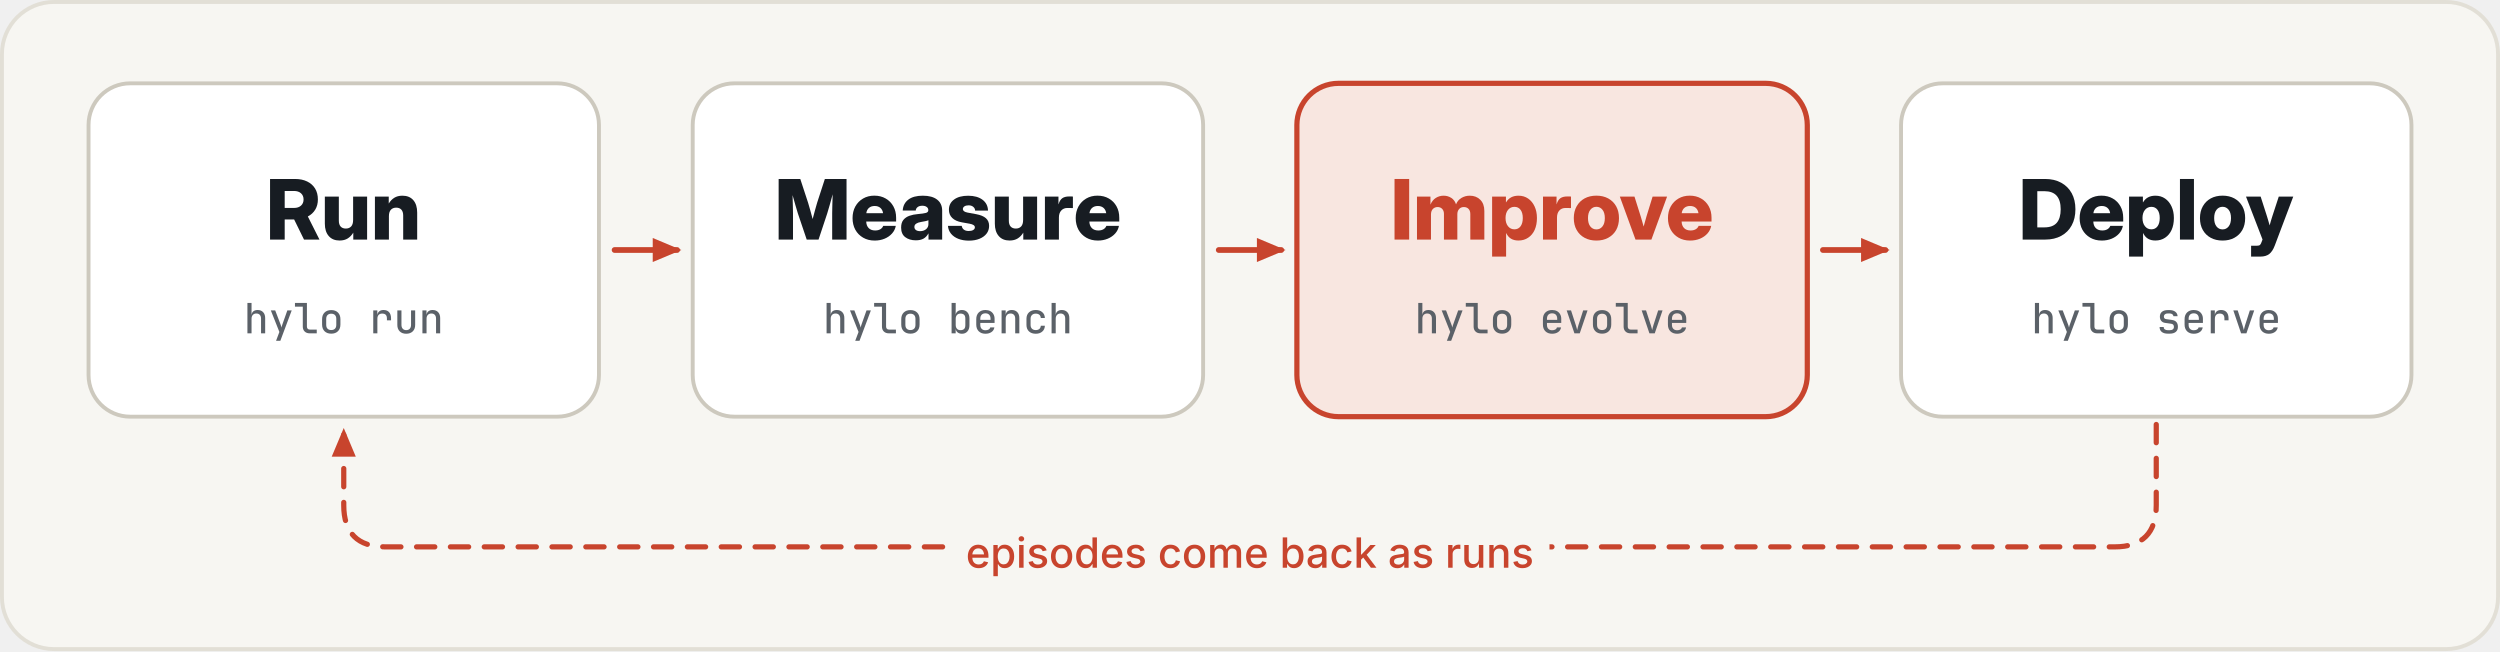
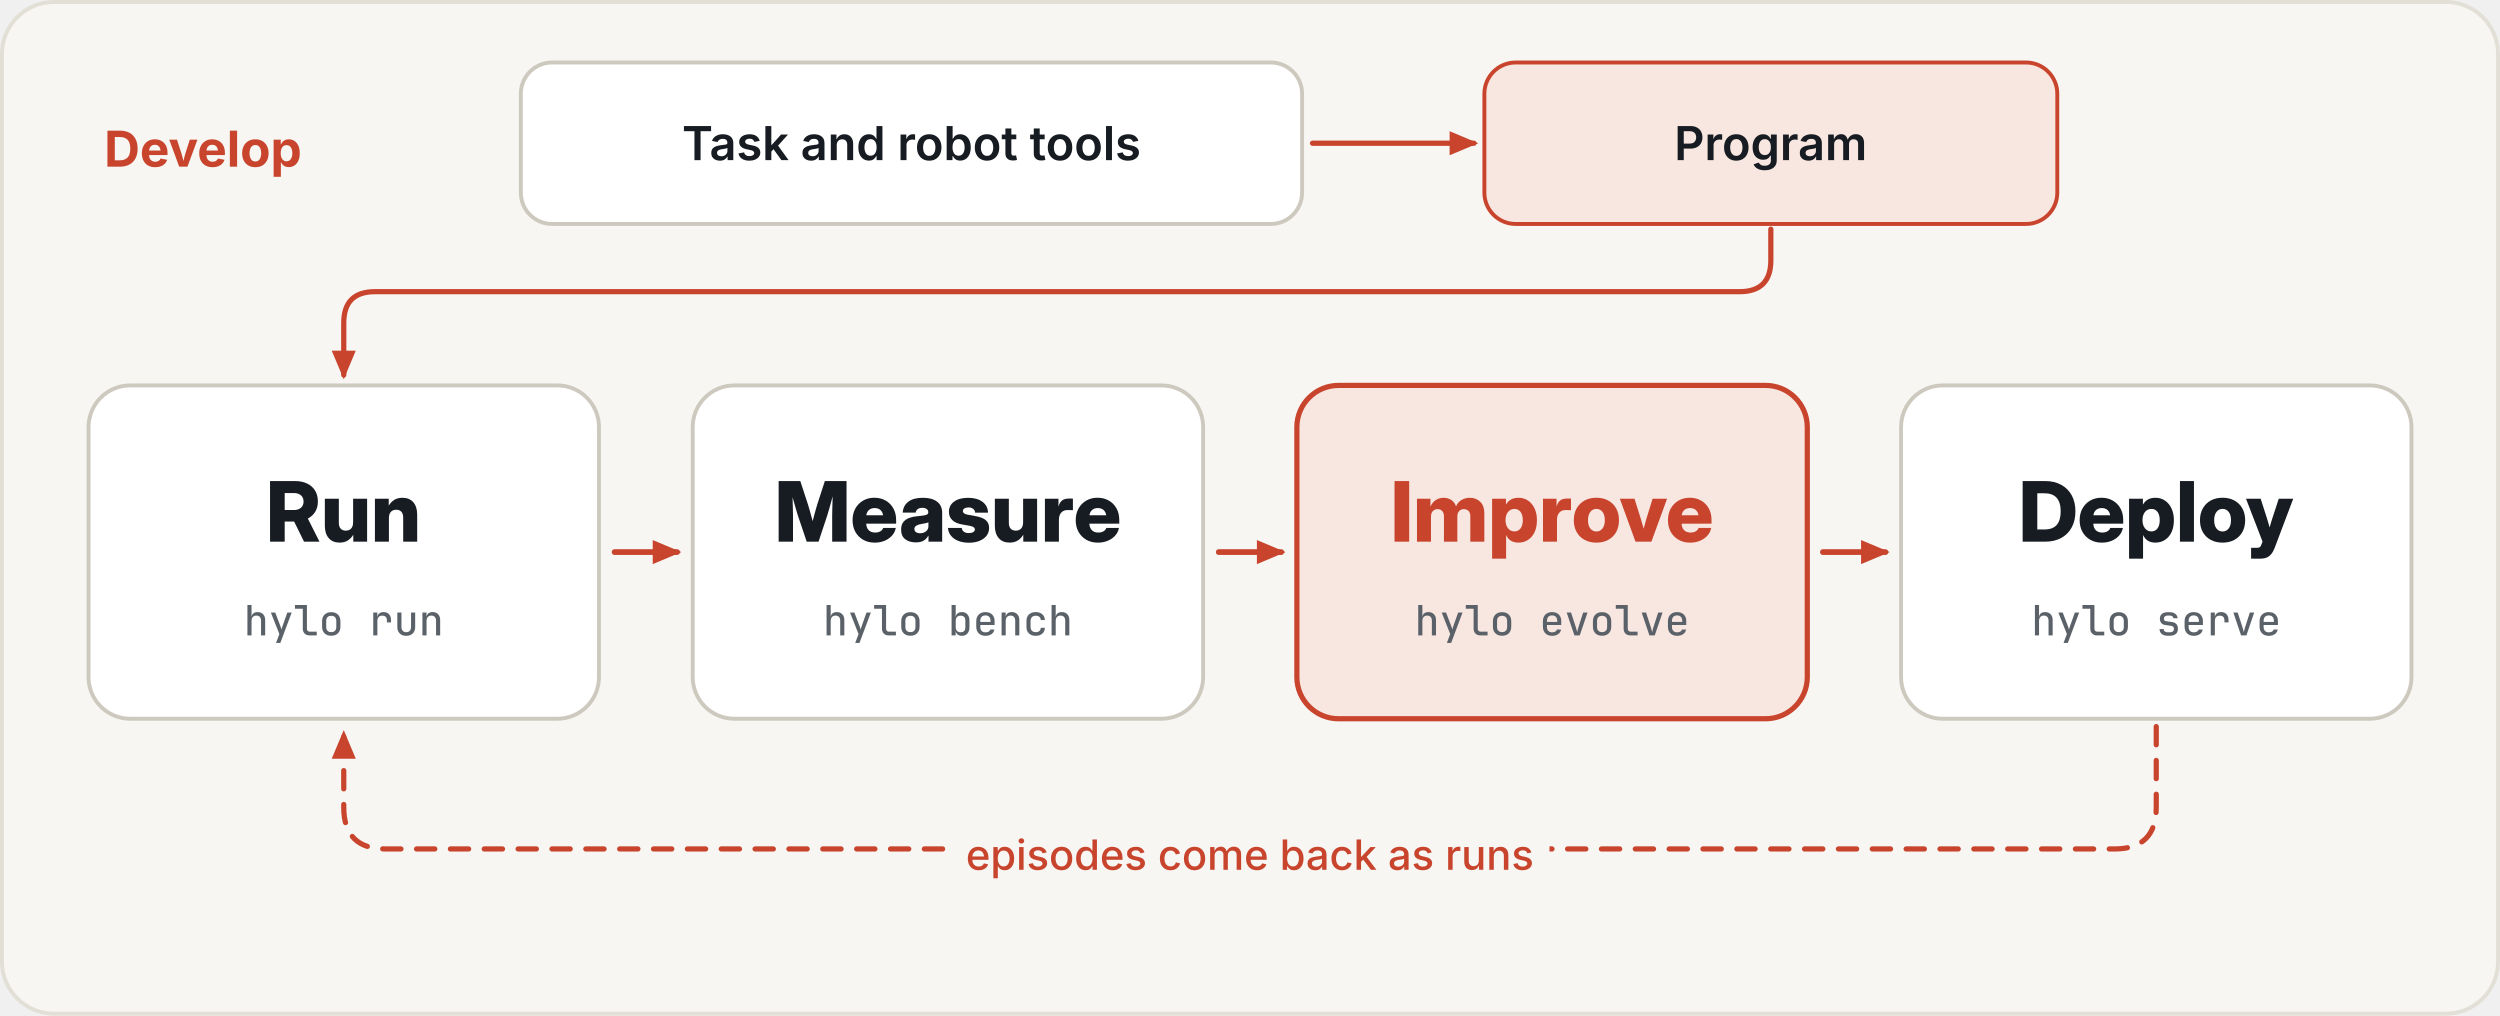
- <svg xmlns="http://www.w3.org/2000/svg" viewBox="0 0 960 250" width="960" height="250" role="img" aria-labelledby="t d">
+ <svg xmlns="http://www.w3.org/2000/svg" viewBox="0 0 960 390" width="960" height="390" role="img" aria-labelledby="t d">
  <defs>
+     <path id="b614" d="M633 -22Q462 -22 338 48Q214 118 148 247Q81 376 81 553Q81 726 148 856Q214 986 334 1059Q455 1132 618 1132Q764 1132 883 1070Q1002 1008 1072 882Q1143 756 1143 565V481H378Q383 344 454 274Q525 204 638 204Q717 204 774 238Q830 271 854 336L1126 285Q1085 146 956 62Q828 -22 633 -22ZM380 669H854Q843 778 784 842Q725 906 621 906Q513 906 451 840Q389 773 380 669Z" />
+     <path id="b736" d="M428 1490V0H128V1490Z" />
+     <path id="b790" d="M628 -22Q460 -22 337 50Q214 123 148 252Q81 382 81 554Q81 727 148 857Q214 987 337 1060Q460 1132 628 1132Q796 1132 919 1060Q1042 987 1108 857Q1175 727 1175 554Q1175 382 1108 252Q1042 123 919 50Q796 -22 628 -22ZM628 214Q748 214 809 311Q870 408 870 555Q870 703 809 800Q748 896 628 896Q508 896 448 800Q387 703 387 555Q387 408 448 311Q508 214 628 214Z" />
+     <path id="b84" d="M659 0H135V1490H664Q888 1490 1050 1400Q1211 1311 1298 1144Q1385 978 1385 746Q1385 513 1298 346Q1211 179 1048 90Q885 0 659 0ZM440 263H644Q859 263 970 379Q1081 495 1081 746Q1081 996 970 1112Q860 1227 646 1227H440Z" />
+     <path id="b843" d="M128 -418V1118H423V930H437Q457 974 496 1021Q534 1068 598 1100Q661 1132 756 1132Q880 1132 983 1068Q1086 1004 1148 876Q1209 748 1209 557Q1209 371 1149 242Q1089 114 986 48Q883 -19 754 -19Q663 -19 600 12Q537 43 498 88Q458 134 437 179H428V-418ZM662 222Q779 222 840 316Q902 410 902 558Q902 705 841 798Q780 892 662 892Q546 892 484 801Q421 710 421 558Q421 406 484 314Q547 222 662 222Z" />
+     <path id="b980" d="M443 0 31 1118H350L538 538Q561 463 580 387Q600 311 618 233Q635 311 654 386Q672 462 696 538L882 1118H1197L784 0Z" />
    <path id="dx197" d="M456 1490V0H96V1490Z" />
    <path id="dx292" d="M96 0V1490H628L820 905Q842 834 873 722Q904 610 932 505Q960 610 990 722Q1021 834 1042 905L1232 1490H1765V0H1412V645Q1412 721 1416 850Q1421 980 1424 1113Q1387 978 1351 849Q1315 720 1291 645L1077 0H786L568 645Q545 717 510 840Q475 962 438 1093Q441 965 445 842Q449 718 449 645V0Z" />
    <path id="dx384" d="M96 0V1490H710Q883 1490 1009 1428Q1135 1367 1204 1254Q1272 1141 1272 986Q1272 843 1207 736Q1142 629 1025 568L1311 0H931L688 495H456V0ZM456 778H686Q794 778 857 835Q920 892 920 986Q920 1081 857 1138Q794 1195 685 1195H456Z" />
    <path id="dx507" d="M419 -18Q260 -18 158 60Q57 137 57 295Q57 414 112 483Q168 552 261 585Q354 618 467 627Q609 639 667 656Q725 673 725 721V726Q725 773 686 802Q646 832 578 832Q506 832 464 800Q421 768 416 714H96Q107 886 234 982Q360 1079 590 1079Q820 1079 943 982Q1066 886 1066 711V0H730V148H726Q679 63 605 22Q531 -18 419 -18ZM524 207Q610 207 669 254Q728 302 728 380V476Q701 463 653 453Q605 443 541 432Q472 421 428 392Q383 363 383 311Q383 262 422 234Q461 207 524 207Z" />
    <path id="dx614" d="M596 -24Q434 -24 312 47Q189 118 120 242Q52 367 52 528Q52 689 120 814Q189 938 310 1009Q431 1080 587 1080Q746 1080 866 1010Q987 941 1055 818Q1123 696 1123 536V443H388Q391 342 448 283Q506 224 608 224Q684 224 736 255Q787 286 806 338H1115Q1096 232 1023 150Q950 68 840 22Q729 -24 596 -24ZM390 649H802Q790 732 736 779Q682 826 596 826Q509 826 455 779Q401 732 390 649Z" />
    <path id="dx736" d="M440 1490V0H96V1490Z" />
    <path id="dx766" d="M96 0V1056H427V858Q473 971 560 1025Q647 1079 750 1079Q856 1079 940 1024Q1023 970 1056 866Q1096 969 1189 1024Q1282 1079 1395 1079Q1551 1079 1652 979Q1752 879 1752 703V0H1407V627Q1407 711 1362 756Q1318 800 1248 800Q1175 800 1132 751Q1088 702 1088 622V0H759V631Q759 708 716 754Q673 800 603 800Q533 800 486 752Q440 703 440 615V0Z" />
    <path id="dx773" d="M440 574V0H96V1056H436V885Q489 975 571 1027Q653 1079 772 1079Q944 1079 1040 969Q1135 859 1135 664V0H791V592Q791 686 746 736Q701 785 619 785Q538 785 489 734Q440 682 440 574Z" />
    <path id="dx790" d="M608 -24Q442 -24 317 44Q192 112 122 236Q52 360 52 528Q52 694 122 818Q192 943 317 1012Q442 1080 608 1080Q773 1080 898 1012Q1024 943 1094 818Q1163 694 1163 528Q1163 360 1094 236Q1024 113 898 44Q773 -24 608 -24ZM608 250Q698 250 756 322Q815 394 815 528Q815 662 756 734Q698 806 608 806Q518 806 460 734Q401 662 401 528Q401 394 459 322Q517 250 608 250Z" />
    <path id="dx84" d="M649 0H96V1490H649Q876 1490 1043 1398Q1210 1307 1302 1140Q1393 973 1393 745Q1393 517 1302 350Q1212 183 1045 92Q878 0 649 0ZM456 300H631Q836 300 934 412Q1031 525 1031 745Q1031 965 932 1078Q833 1190 627 1190H456Z" />
    <path id="dx843" d="M96 -418V1056H436V918H441Q536 1079 745 1079Q879 1079 981 1009Q1083 939 1140 815Q1198 691 1198 530Q1198 363 1142 238Q1085 114 982 46Q880 -23 742 -23Q528 -23 444 157H440V-418ZM645 252Q740 252 795 326Q850 400 850 530Q850 659 795 732Q740 805 645 805Q548 805 487 730Q426 655 426 530Q426 403 487 328Q548 252 645 252Z" />
    <path id="dx852" d="M96 0V1056H429V870H432Q461 971 522 1016Q584 1060 690 1060Q718 1060 740 1060Q763 1059 784 1058V774Q765 775 725 776Q685 777 648 777Q555 777 498 715Q440 653 440 541V0Z" />
    <path id="dx871" d="M562 -26Q416 -26 303 18Q190 62 122 144Q55 226 46 338H385Q393 279 437 245Q481 211 557 211Q628 211 668 236Q708 261 708 301Q708 367 580 390L389 424Q233 452 152 531Q70 610 70 735Q70 891 196 984Q322 1078 543 1078Q764 1078 895 980Q1026 882 1031 713H714Q713 768 668 805Q624 842 555 842Q488 842 450 816Q413 790 413 751Q413 686 527 664L739 625Q902 595 980 525Q1058 455 1058 337Q1058 229 996 147Q933 65 822 20Q710 -26 562 -26Z" />
    <path id="dx915" d="M459 -23Q287 -23 192 87Q96 197 96 392V1056H440V464Q440 370 485 320Q530 271 612 271Q693 271 742 322Q791 374 791 482V1056H1135V0H795V171Q742 81 660 29Q578 -23 459 -23Z" />
    <path id="dx980" d="M389 0 4 1056H364L517 570Q536 507 554 444Q572 382 589 320Q606 382 624 444Q641 507 659 570L809 1056H1165L780 0Z" />
    <path id="dx998" d="M129 -418V-151H275Q329 -151 351 -128Q373 -104 392 -46L410 2L4 1056H364L520 570Q537 515 553 460Q569 405 585 349Q600 405 616 460Q633 515 650 570L809 1056H1165L710 -149Q656 -292 574 -355Q493 -418 360 -418Z" />
    <path id="m507" d="M461 -25Q354 -25 268 14Q183 54 133 130Q83 206 83 316Q83 411 120 472Q157 534 219 570Q281 605 358 623Q434 641 513 650Q661 667 728 680Q795 692 795 751V757Q795 850 740 902Q686 953 581 953Q471 953 408 905Q345 857 322 800L115 854Q153 954 224 1015Q295 1076 386 1104Q478 1132 578 1132Q645 1132 721 1116Q797 1100 864 1058Q931 1017 973 940Q1015 863 1015 742V0H802V153H791Q758 87 678 31Q597 -25 461 -25ZM510 152Q599 152 663 188Q727 223 762 280Q796 337 796 403V546Q780 530 728 518Q675 507 617 499Q559 491 525 487Q432 474 366 436Q299 399 299 313Q299 233 358 192Q418 152 510 152Z" />
    <path id="m578" d="M703 -22Q601 -22 537 12Q473 47 436 93Q400 139 380 175H362V0H148V1490H368V936H380Q399 970 434 1016Q470 1063 534 1098Q598 1132 703 1132Q837 1132 942 1064Q1048 996 1109 867Q1170 738 1170 556Q1170 376 1110 246Q1050 116 944 47Q839 -22 703 -22ZM654 165Q750 165 814 217Q879 269 912 358Q945 447 945 558Q945 668 912 756Q880 843 816 894Q751 945 654 945Q512 945 438 838Q364 732 364 558Q364 383 439 274Q514 165 654 165Z" />
    <path id="m586" d="M618 -23Q460 -23 343 49Q226 121 161 250Q96 380 96 553Q96 727 161 858Q226 988 343 1060Q460 1132 618 1132Q792 1132 918 1044Q1045 957 1086 802L877 752Q854 839 788 892Q721 946 619 946Q518 946 452 893Q385 840 352 750Q320 661 320 553Q320 446 352 358Q385 269 452 216Q518 163 619 163Q723 163 791 218Q859 274 881 365L1089 315Q1048 157 921 67Q794 -23 618 -23Z" />
    <path id="m597" d="M564 -22Q428 -22 322 47Q217 116 156 246Q96 376 96 556Q96 738 157 867Q218 996 324 1064Q429 1132 564 1132Q668 1132 732 1098Q796 1063 832 1016Q867 970 886 936H898V1490H1118V0H904V175H886Q866 139 830 93Q793 47 729 12Q665 -22 564 -22ZM612 165Q752 165 827 274Q902 383 902 558Q902 732 828 838Q754 945 612 945Q515 945 450 894Q386 843 354 756Q321 668 321 558Q321 447 354 358Q387 269 452 217Q517 165 612 165Z" />
    <path id="m614" d="M630 -23Q465 -23 345 48Q225 119 160 248Q96 377 96 551Q96 723 160 854Q223 985 339 1058Q455 1132 611 1132Q738 1132 852 1076Q967 1019 1038 896Q1110 772 1110 570V492H317Q323 330 409 244Q495 159 632 159Q724 159 790 199Q857 239 886 317L1093 268Q1053 137 931 57Q809 -23 630 -23ZM318 656H892Q880 788 810 869Q739 950 612 950Q480 950 404 864Q327 777 318 656Z" />
    <path id="m689" d="M148 0V1118H368V0ZM259 1289Q202 1289 162 1327Q121 1365 121 1419Q121 1474 162 1512Q202 1550 259 1550Q316 1550 357 1512Q398 1474 398 1419Q398 1365 357 1327Q316 1289 259 1289Z" />
    <path id="m727" d="M148 0V1490H368V646H388L829 1118H1093L643 636L1124 0H852L475 501L368 394V0Z" />
    <path id="m766" d="M148 0V1118H357L362 909Q405 1025 491 1081Q577 1137 677 1137Q786 1137 858 1075Q930 1013 963 902Q1005 1015 1102 1076Q1198 1137 1317 1137Q1416 1137 1496 1094Q1576 1051 1624 966Q1671 881 1671 754V0H1451V732Q1451 844 1388 894Q1326 944 1241 944Q1137 944 1078 880Q1018 816 1018 716V0H801V746Q801 836 744 890Q686 944 597 944Q505 944 436 880Q368 817 368 695V0Z" />
    <path id="m773" d="M368 662V0H148V1118H358L359 903Q411 1021 498 1076Q586 1132 704 1132Q875 1132 980 1024Q1084 917 1084 710V0H864V683Q864 804 801 872Q738 940 628 940Q516 940 442 868Q368 795 368 662Z" />
    <path id="m790" d="M618 -23Q461 -23 344 49Q226 121 161 250Q96 380 96 553Q96 727 161 858Q226 988 344 1060Q461 1132 618 1132Q776 1132 894 1060Q1011 988 1076 858Q1141 727 1141 553Q1141 380 1076 250Q1011 121 894 49Q776 -23 618 -23ZM618 163Q720 163 786 216Q853 270 886 358Q918 447 918 553Q918 660 886 750Q853 839 786 892Q720 946 618 946Q517 946 451 892Q385 839 352 750Q320 660 320 553Q320 447 352 358Q385 270 451 216Q517 163 618 163Z" />
    <path id="m843" d="M148 -418V1118H362V936H380Q399 970 434 1016Q470 1063 534 1098Q598 1132 703 1132Q837 1132 942 1064Q1048 996 1109 867Q1170 738 1170 556Q1170 376 1110 246Q1050 116 944 47Q839 -22 703 -22Q601 -22 537 12Q473 47 436 93Q400 139 380 175H368V-418ZM654 165Q750 165 814 217Q879 269 912 358Q945 447 945 558Q945 668 912 756Q880 843 816 894Q751 945 654 945Q512 945 438 838Q364 732 364 558Q364 383 439 274Q514 165 654 165Z" />
    <path id="m852" d="M148 0V1118H361V938H373Q403 1029 480 1082Q558 1134 656 1134Q677 1134 704 1132Q732 1130 749 1128V918Q737 921 703 926Q669 930 634 930Q519 930 444 860Q368 789 368 679V0Z" />
    <path id="m871" d="M549 -23Q367 -23 248 56Q128 134 98 283L305 326Q350 155 551 155Q658 155 720 200Q783 244 783 306Q783 412 626 447L438 490Q130 559 130 799Q130 899 186 974Q241 1049 338 1090Q436 1132 563 1132Q744 1132 847 1054Q950 977 986 853L789 810Q768 869 716 914Q664 958 565 958Q474 958 413 917Q352 876 352 813Q352 757 392 722Q433 688 525 667L705 627Q1010 558 1010 325Q1010 223 952 144Q893 66 789 22Q685 -23 549 -23Z" />
    <path id="m915" d="M529 -14Q358 -14 253 94Q148 201 148 408V1118H368V435Q368 314 432 246Q495 178 604 178Q716 178 790 250Q864 323 864 456V1118H1085V0H874L873 217Q820 95 732 40Q645 -14 529 -14Z" />
    <path id="mono214" d="M337 -10Q275 -10 235 21Q195 52 186 107V0H88V730H187V572L185 444Q194 498 234 529Q275 560 337 560Q419 560 468 504Q517 449 517 354V196Q517 101 468 46Q419 -10 337 -10ZM302 76Q357 76 388 104Q418 133 418 197V353Q418 417 388 446Q357 474 302 474Q249 474 218 441Q187 408 187 348V202Q187 142 218 109Q249 76 302 76Z" />
    <path id="mono215" d="M308 -10Q207 -10 146 46Q85 103 85 202V349Q85 447 146 504Q207 560 308 560Q405 560 464 508Q524 457 527 368H429Q426 418 394 446Q361 473 308 473Q251 473 218 440Q184 408 184 349V202Q184 142 218 110Q251 78 308 78Q362 78 394 105Q426 132 429 182H527Q524 93 464 42Q405 -10 308 -10Z" />
    <path id="mono225" d="M300 -10Q201 -10 140 49Q80 108 80 210V340Q80 442 140 501Q201 560 300 560Q366 560 416 534Q465 507 492 460Q520 412 520 349V250H177V202Q177 142 210 108Q243 74 300 74Q348 74 379 92Q410 110 416 142H515Q505 72 446 31Q387 -10 300 -10ZM177 349V323H423V349Q423 412 391 446Q359 480 300 480Q241 480 209 446Q177 412 177 349Z" />
    <path id="mono252" d="M88 0V730H187V550L186 445H187Q194 499 232 530Q271 560 334 560Q416 560 465 508Q514 456 514 368V0H415V353Q415 412 385 444Q355 476 303 476Q249 476 218 442Q187 409 187 349V0Z" />
    <path id="mono275" d="M382 0Q307 0 262 44Q217 88 217 161V640H29V730H316V162Q316 129 334 110Q353 90 385 90H552V0Z" />
    <path id="mono283" d="M88 0V550H186V445H187Q194 499 232 530Q271 560 334 560Q416 560 465 508Q514 456 514 368V0H415V352Q415 412 385 444Q355 476 303 476Q249 476 218 442Q187 409 187 349V0Z" />
    <path id="mono290" d="M300 -8Q199 -8 140 50Q80 108 80 212V338Q80 442 140 500Q199 558 300 558Q401 558 460 500Q520 442 520 338V212Q520 108 460 50Q401 -8 300 -8ZM300 79Q356 79 388 110Q421 142 421 203V347Q421 408 388 440Q356 471 300 471Q244 471 212 440Q179 408 179 347V203Q179 142 212 110Q244 79 300 79Z" />
    <path id="mono320" d="M108 0V550H206V444H207Q215 498 254 529Q292 560 356 560Q441 560 488 508Q535 455 535 360V312H436V359Q436 474 323 474Q266 474 236 441Q207 408 207 347V0Z" />
    <path id="mono324" d="M278 -8Q184 -8 132 34Q80 76 80 152H178Q178 116 204 96Q231 75 278 75H322Q371 75 398 96Q424 117 424 155Q424 222 358 230L210 251Q151 260 119 300Q87 339 87 402Q87 476 137 517Q187 558 277 558H321Q405 558 457 518Q509 478 512 412H412Q410 440 386 458Q362 477 321 477H277Q232 477 208 457Q183 437 183 403Q183 348 238 341L377 321Q520 302 520 155Q520 77 468 34Q417 -8 322 -8Z" />
    <path id="mono337" d="M299 -10Q202 -10 144 47Q86 104 86 202V550H185V202Q185 144 216 110Q246 77 299 77Q353 77 384 110Q415 144 415 202V550H514V202Q514 104 456 47Q397 -10 299 -10Z" />
    <path id="mono361" d="M236 0 50 550H155L272 189Q282 157 290 126Q298 96 302 78Q306 96 313 126Q320 157 330 189L446 550H551L364 0Z" />
    <path id="mono368" d="M175 -180 255 33 50 550H155L279 225Q287 204 295 180Q303 156 306 138Q309 156 316 180Q323 204 331 225L446 550H551L278 -180Z" />
+     <path id="sb375" d="M150 0V1490H707Q878 1490 995 1426Q1112 1362 1172 1250Q1232 1139 1232 997Q1232 854 1172 742Q1111 631 993 568Q875 504 703 504H417V0ZM417 724H668Q819 724 889 801Q959 878 959 997Q959 1116 889 1191Q819 1266 666 1266H417Z" />
+     <path id="sb411" d="M83 1265V1490H1269V1265H810V0H543V1265Z" />
+     <path id="sb507" d="M450 -23Q344 -23 259 16Q174 54 125 129Q76 204 76 314Q76 440 138 510Q199 579 296 610Q394 642 502 653Q648 669 713 682Q778 696 778 754V759Q778 841 728 886Q678 932 583 932Q485 932 427 889Q369 846 349 791L108 840Q157 988 286 1060Q414 1132 582 1132Q661 1132 742 1114Q822 1095 889 1052Q956 1008 997 934Q1038 859 1038 747V0H789V154H779Q742 82 661 30Q580 -23 450 -23ZM517 170Q637 170 708 239Q780 308 780 401V533Q762 519 716 508Q670 498 618 490Q567 483 533 478Q445 466 386 430Q328 394 328 317Q328 245 381 208Q434 170 517 170Z" />
+     <path id="sb578" d="M728 -20Q632 -20 568 12Q505 45 467 91Q429 137 409 177H392V0H138V1490H398V933H409Q428 972 465 1018Q502 1065 566 1098Q630 1132 729 1132Q858 1132 962 1066Q1067 1000 1128 872Q1190 743 1190 557Q1190 373 1130 244Q1069 115 965 48Q861 -20 728 -20ZM658 194Q788 194 856 298Q923 401 923 558Q923 714 856 816Q790 918 658 918Q529 918 461 820Q393 721 393 558Q393 395 462 294Q531 194 658 194Z" />
+     <path id="sb597" d="M550 -20Q418 -20 314 48Q209 115 149 244Q89 373 89 557Q89 743 150 872Q211 1000 316 1066Q420 1132 549 1132Q649 1132 712 1098Q776 1065 813 1018Q850 972 870 933H881V1490H1141V0H886V177H870Q849 137 811 91Q773 45 710 12Q646 -20 550 -20ZM621 194Q748 194 817 294Q886 395 886 558Q886 721 818 820Q749 918 621 918Q489 918 422 816Q355 714 355 558Q355 401 422 298Q490 194 621 194Z" />
+     <path id="sb658" d="M620 -442Q418 -442 296 -368Q174 -294 132 -183L352 -104Q378 -152 438 -198Q497 -244 619 -244Q740 -244 813 -188Q886 -131 886 -11V200H864Q844 160 807 117Q770 74 708 46Q646 17 549 17Q421 17 316 78Q212 138 150 259Q89 380 89 562Q89 745 150 872Q212 1000 317 1066Q422 1132 551 1132Q650 1132 714 1099Q778 1066 816 1020Q854 973 874 933H888V1118H1143V-3Q1143 -153 1075 -250Q1007 -347 889 -394Q771 -442 620 -442ZM622 222Q749 222 818 313Q887 404 887 564Q887 723 819 820Q751 918 622 918Q490 918 422 817Q355 716 355 564Q355 409 423 316Q491 222 622 222Z" />
+     <path id="sb727" d="M138 0V1490H398V667H417L820 1118H1125L692 635L1151 0H839L494 479L398 376V0Z" />
+     <path id="sb736" d="M398 1490V0H138V1490Z" />
+     <path id="sb766" d="M138 0V1118H382L390 905Q434 1024 520 1080Q607 1136 707 1136Q921 1136 994 893Q1039 1014 1136 1075Q1233 1136 1351 1136Q1502 1136 1604 1038Q1706 940 1706 754V0H1446V714Q1446 818 1389 866Q1332 914 1252 914Q1157 914 1103 855Q1049 796 1049 702V0H795V726Q795 811 742 862Q689 914 606 914Q520 914 459 856Q398 797 398 685V0Z" />
+     <path id="sb773" d="M398 655V0H138V1118H384L387 895Q487 1132 733 1132Q906 1132 1010 1022Q1115 912 1115 711V0H855V671Q855 783 797 847Q739 911 637 911Q533 911 466 844Q398 777 398 655Z" />
+     <path id="sb790" d="M623 -23Q460 -23 340 50Q220 122 154 252Q89 381 89 553Q89 727 154 858Q220 988 340 1060Q460 1132 623 1132Q786 1132 906 1060Q1026 988 1092 858Q1158 727 1158 553Q1158 381 1092 252Q1026 122 906 50Q786 -23 623 -23ZM623 188Q714 188 774 237Q834 286 864 369Q894 452 894 554Q894 657 864 740Q834 823 774 872Q714 921 623 921Q533 921 473 872Q413 823 384 740Q354 657 354 554Q354 452 384 369Q413 286 473 237Q533 188 623 188Z" />
+     <path id="sb852" d="M138 0V1118H390V931H402Q432 1028 507 1080Q582 1133 678 1133Q728 1133 773 1126V887Q757 891 721 896Q685 900 650 900Q541 900 470 832Q398 765 398 658V0Z" />
+     <path id="sb871" d="M561 -23Q368 -23 242 60Q117 142 88 294L331 340Q375 176 566 176Q662 176 718 214Q775 253 775 310Q775 405 624 438L433 479Q119 547 119 792Q119 896 176 972Q233 1048 334 1090Q436 1132 570 1132Q760 1132 870 1053Q981 974 1015 844L783 798Q763 856 713 897Q663 938 573 938Q491 938 435 902Q379 865 379 808Q379 759 416 728Q452 696 538 677L728 637Q1041 570 1041 335Q1041 229 980 148Q919 68 810 22Q702 -23 561 -23Z" />
+     <path id="sb889" d="M655 1118V914H439V315Q439 254 464 226Q490 197 550 197Q568 197 597 202Q626 206 645 210L686 9Q643 -4 598 -10Q553 -15 512 -15Q351 -15 265 65Q179 145 179 293V914H20V1118H179V1384H439V1118Z" />
    <marker id="mc8442d" viewBox="0 0 10 10" refX="8.5" refY="5" markerWidth="11" markerHeight="11" orient="auto-start-reverse" markerUnits="userSpaceOnUse">
      <path d="M0,0.8 L10,5 L0,9.2 z" fill="#c8442d" />
    </marker>
  </defs>
-   <rect x="0.75" y="0.75" width="958.5" height="248.5" rx="20" fill="#f7f6f2" stroke="#e2dfd6" stroke-width="1.5" />
-   <rect x="34.0" y="32.0" width="196.0" height="128.0" rx="16" fill="#ffffff" stroke="#cdc9be" stroke-width="1.5" />
-   <g transform="translate(102.2 92.0) scale(0.01562 -0.01562)" fill="#171c22">
+   <rect x="0.75" y="0.75" width="958.5" height="388.5" rx="20" fill="#f7f6f2" stroke="#e2dfd6" stroke-width="1.5" />
+   <g transform="translate(40.0 64.0) scale(0.00928 -0.00928)" fill="#c8442d">
+     <use href="#b84" x="0" />
+     <use href="#b614" x="1479" />
+     <use href="#b980" x="2662" />
+     <use href="#b614" x="3853" />
+     <use href="#b736" x="5073" />
+     <use href="#b790" x="5628" />
+     <use href="#b843" x="6884" />
+   </g>
+   <rect x="200.0" y="24.0" width="300.0" height="62.0" rx="12" fill="#ffffff" stroke="#cdc9be" stroke-width="1.5" />
+   <g transform="translate(261.9 61.5) scale(0.00879 -0.00879)" fill="#171c22">
+     <use href="#sb411" x="0" />
+     <use href="#sb507" x="1202" />
+     <use href="#sb871" x="2378" />
+     <use href="#sb727" x="3503" />
+     <use href="#sb507" x="5185" />
+     <use href="#sb773" x="6361" />
+     <use href="#sb597" x="7614" />
+     <use href="#sb852" x="9408" />
+     <use href="#sb790" x="10176" />
+     <use href="#sb578" x="11423" />
+     <use href="#sb790" x="12701" />
+     <use href="#sb889" x="13948" />
+     <use href="#sb889" x="15187" />
+     <use href="#sb790" x="15890" />
+     <use href="#sb790" x="17137" />
+     <use href="#sb736" x="18384" />
+     <use href="#sb871" x="18920" />
+   </g>
+   <rect x="570.0" y="24.0" width="220.0" height="62.0" rx="12" fill="#f8e6e0" stroke="#c8442d" stroke-width="1.5" />
+   <g transform="translate(642.9 61.5) scale(0.00879 -0.00879)" fill="#171c22">
+     <use href="#sb375" x="0" />
+     <use href="#sb852" x="1321" />
+     <use href="#sb790" x="2089" />
+     <use href="#sb658" x="3336" />
+     <use href="#sb852" x="4617" />
+     <use href="#sb507" x="5411" />
+     <use href="#sb766" x="6587" />
+   </g>
+   <path d="M504.0,55.0 L566.0,55.0" fill="none" stroke="#c8442d" stroke-width="2" stroke-linecap="round" stroke-linejoin="round" marker-end="url(#mc8442d)" />
+   <path d="M680.0,88.0 L680.0,100.0 Q680.0,112.0 668.0,112.0 L144.0,112.0 Q132.0,112.0 132.0,124.0 L132.0,144.0" fill="none" stroke="#c8442d" stroke-width="2" stroke-linecap="round" stroke-linejoin="round" marker-end="url(#mc8442d)" />
+   <rect x="34.0" y="148.0" width="196.0" height="128.0" rx="16" fill="#ffffff" stroke="#cdc9be" stroke-width="1.5" />
+   <g transform="translate(102.2 208.0) scale(0.01562 -0.01562)" fill="#171c22">
    <use href="#dx384" x="0" />
    <use href="#dx915" x="1347" />
    <use href="#dx773" x="2578" />
  </g>
-   <g transform="translate(93.6 128.0) scale(0.016 -0.016)" fill="#5b6168">
+   <g transform="translate(93.6 244.0) scale(0.016 -0.016)" fill="#5b6168">
    <use href="#mono252" x="0" />
    <use href="#mono368" x="600" />
    <use href="#mono275" x="1200" />
    <use href="#mono290" x="1800" />
    <use href="#mono320" x="3000" />
    <use href="#mono337" x="3600" />
    <use href="#mono283" x="4200" />
  </g>
-   <path d="M236.0,96.0 L260.0,96.0" fill="none" stroke="#c8442d" stroke-width="2.2" stroke-linecap="round" stroke-linejoin="round" marker-end="url(#mc8442d)" />
-   <rect x="266.0" y="32.0" width="196.0" height="128.0" rx="16" fill="#ffffff" stroke="#cdc9be" stroke-width="1.5" />
-   <g transform="translate(297.5 92.0) scale(0.01562 -0.01562)" fill="#171c22">
+   <path d="M236.0,212.0 L260.0,212.0" fill="none" stroke="#c8442d" stroke-width="2.2" stroke-linecap="round" stroke-linejoin="round" marker-end="url(#mc8442d)" />
+   <rect x="266.0" y="148.0" width="196.0" height="128.0" rx="16" fill="#ffffff" stroke="#cdc9be" stroke-width="1.5" />
+   <g transform="translate(297.5 208.0) scale(0.01562 -0.01562)" fill="#171c22">
    <use href="#dx292" x="0" />
    <use href="#dx614" x="1861" />
    <use href="#dx507" x="3050" />
    <use href="#dx871" x="4212" />
    <use href="#dx915" x="5315" />
    <use href="#dx852" x="6546" />
    <use href="#dx614" x="7347" />
  </g>
-   <g transform="translate(316.0 128.0) scale(0.016 -0.016)" fill="#5b6168">
+   <g transform="translate(316.0 244.0) scale(0.016 -0.016)" fill="#5b6168">
    <use href="#mono252" x="0" />
    <use href="#mono368" x="600" />
    <use href="#mono275" x="1200" />
    <use href="#mono290" x="1800" />
    <use href="#mono214" x="3000" />
    <use href="#mono225" x="3600" />
    <use href="#mono283" x="4200" />
    <use href="#mono215" x="4800" />
    <use href="#mono252" x="5400" />
  </g>
-   <path d="M468.0,96.0 L492.0,96.0" fill="none" stroke="#c8442d" stroke-width="2.2" stroke-linecap="round" stroke-linejoin="round" marker-end="url(#mc8442d)" />
-   <rect x="498.0" y="32.0" width="196.0" height="128.0" rx="16" fill="#f8e6e0" stroke="#c8442d" stroke-width="2" />
-   <g transform="translate(534.0 92.0) scale(0.01562 -0.01562)" fill="#c8442d">
+   <path d="M468.0,212.0 L492.0,212.0" fill="none" stroke="#c8442d" stroke-width="2.2" stroke-linecap="round" stroke-linejoin="round" marker-end="url(#mc8442d)" />
+   <rect x="498.0" y="148.0" width="196.0" height="128.0" rx="16" fill="#f8e6e0" stroke="#c8442d" stroke-width="2" />
+   <g transform="translate(534.0 208.0) scale(0.01562 -0.01562)" fill="#c8442d">
    <use href="#dx197" x="0" />
    <use href="#dx766" x="552" />
    <use href="#dx843" x="2399" />
    <use href="#dx852" x="3650" />
    <use href="#dx790" x="4451" />
    <use href="#dx980" x="5631" />
    <use href="#dx614" x="6766" />
  </g>
-   <g transform="translate(543.2 128.0) scale(0.016 -0.016)" fill="#5b6168">
+   <g transform="translate(543.2 244.0) scale(0.016 -0.016)" fill="#5b6168">
    <use href="#mono252" x="0" />
    <use href="#mono368" x="600" />
    <use href="#mono275" x="1200" />
    <use href="#mono290" x="1800" />
    <use href="#mono225" x="3000" />
    <use href="#mono361" x="3600" />
    <use href="#mono290" x="4200" />
    <use href="#mono275" x="4800" />
    <use href="#mono361" x="5400" />
    <use href="#mono225" x="6000" />
  </g>
-   <path d="M700.0,96.0 L724.0,96.0" fill="none" stroke="#c8442d" stroke-width="2.2" stroke-linecap="round" stroke-linejoin="round" marker-end="url(#mc8442d)" />
-   <rect x="730.0" y="32.0" width="196.0" height="128.0" rx="16" fill="#ffffff" stroke="#cdc9be" stroke-width="1.5" />
-   <g transform="translate(775.2 92.0) scale(0.01562 -0.01562)" fill="#171c22">
+   <path d="M700.0,212.0 L724.0,212.0" fill="none" stroke="#c8442d" stroke-width="2.2" stroke-linecap="round" stroke-linejoin="round" marker-end="url(#mc8442d)" />
+   <rect x="730.0" y="148.0" width="196.0" height="128.0" rx="16" fill="#ffffff" stroke="#cdc9be" stroke-width="1.5" />
+   <g transform="translate(775.2 208.0) scale(0.01562 -0.01562)" fill="#171c22">
    <use href="#dx84" x="0" />
    <use href="#dx614" x="1445" />
    <use href="#dx843" x="2616" />
    <use href="#dx736" x="3867" />
    <use href="#dx790" x="4403" />
    <use href="#dx998" x="5583" />
  </g>
-   <g transform="translate(780.0 128.0) scale(0.016 -0.016)" fill="#5b6168">
+   <g transform="translate(780.0 244.0) scale(0.016 -0.016)" fill="#5b6168">
    <use href="#mono252" x="0" />
    <use href="#mono368" x="600" />
    <use href="#mono275" x="1200" />
    <use href="#mono290" x="1800" />
    <use href="#mono324" x="3000" />
    <use href="#mono225" x="3600" />
    <use href="#mono320" x="4200" />
    <use href="#mono361" x="4800" />
    <use href="#mono225" x="5400" />
  </g>
-   <path d="M828.0,163.0 L828.0,194.0 Q828.0,210.0 812.0,210.0 L148.0,210.0 Q132.0,210.0 132.0,194.0 L132.0,166.0" fill="none" stroke="#c8442d" stroke-width="2" stroke-linecap="round" stroke-linejoin="round" stroke-dasharray="7 6" marker-end="url(#mc8442d)" />
-   <rect x="364.9" y="201.0" width="230.1" height="24.0" rx="6" fill="#f7f6f2" />
-   <g transform="translate(370.9 218.0) scale(0.00781 -0.00781)" fill="#c8442d">
+   <path d="M828.0,279.0 L828.0,310.0 Q828.0,326.0 812.0,326.0 L148.0,326.0 Q132.0,326.0 132.0,310.0 L132.0,282.0" fill="none" stroke="#c8442d" stroke-width="2" stroke-linecap="round" stroke-linejoin="round" stroke-dasharray="7 6" marker-end="url(#mc8442d)" />
+   <rect x="364.9" y="317.0" width="230.1" height="24.0" rx="6" fill="#f7f6f2" />
+   <g transform="translate(370.9 334.0) scale(0.00781 -0.00781)" fill="#c8442d">
    <use href="#m614" x="0" />
    <use href="#m843" x="1203" />
    <use href="#m689" x="2469" />
    <use href="#m871" x="2985" />
    <use href="#m790" x="4088" />
    <use href="#m597" x="5325" />
    <use href="#m614" x="6591" />
    <use href="#m871" x="7794" />
    <use href="#m586" x="9443" />
    <use href="#m790" x="10625" />
    <use href="#m766" x="11862" />
    <use href="#m614" x="13681" />
    <use href="#m578" x="15430" />
    <use href="#m507" x="16716" />
    <use href="#m586" x="17879" />
    <use href="#m727" x="19061" />
    <use href="#m507" x="20752" />
    <use href="#m871" x="21915" />
    <use href="#m852" x="23564" />
    <use href="#m915" x="24356" />
    <use href="#m773" x="25588" />
    <use href="#m871" x="26820" />
  </g>
</svg>
